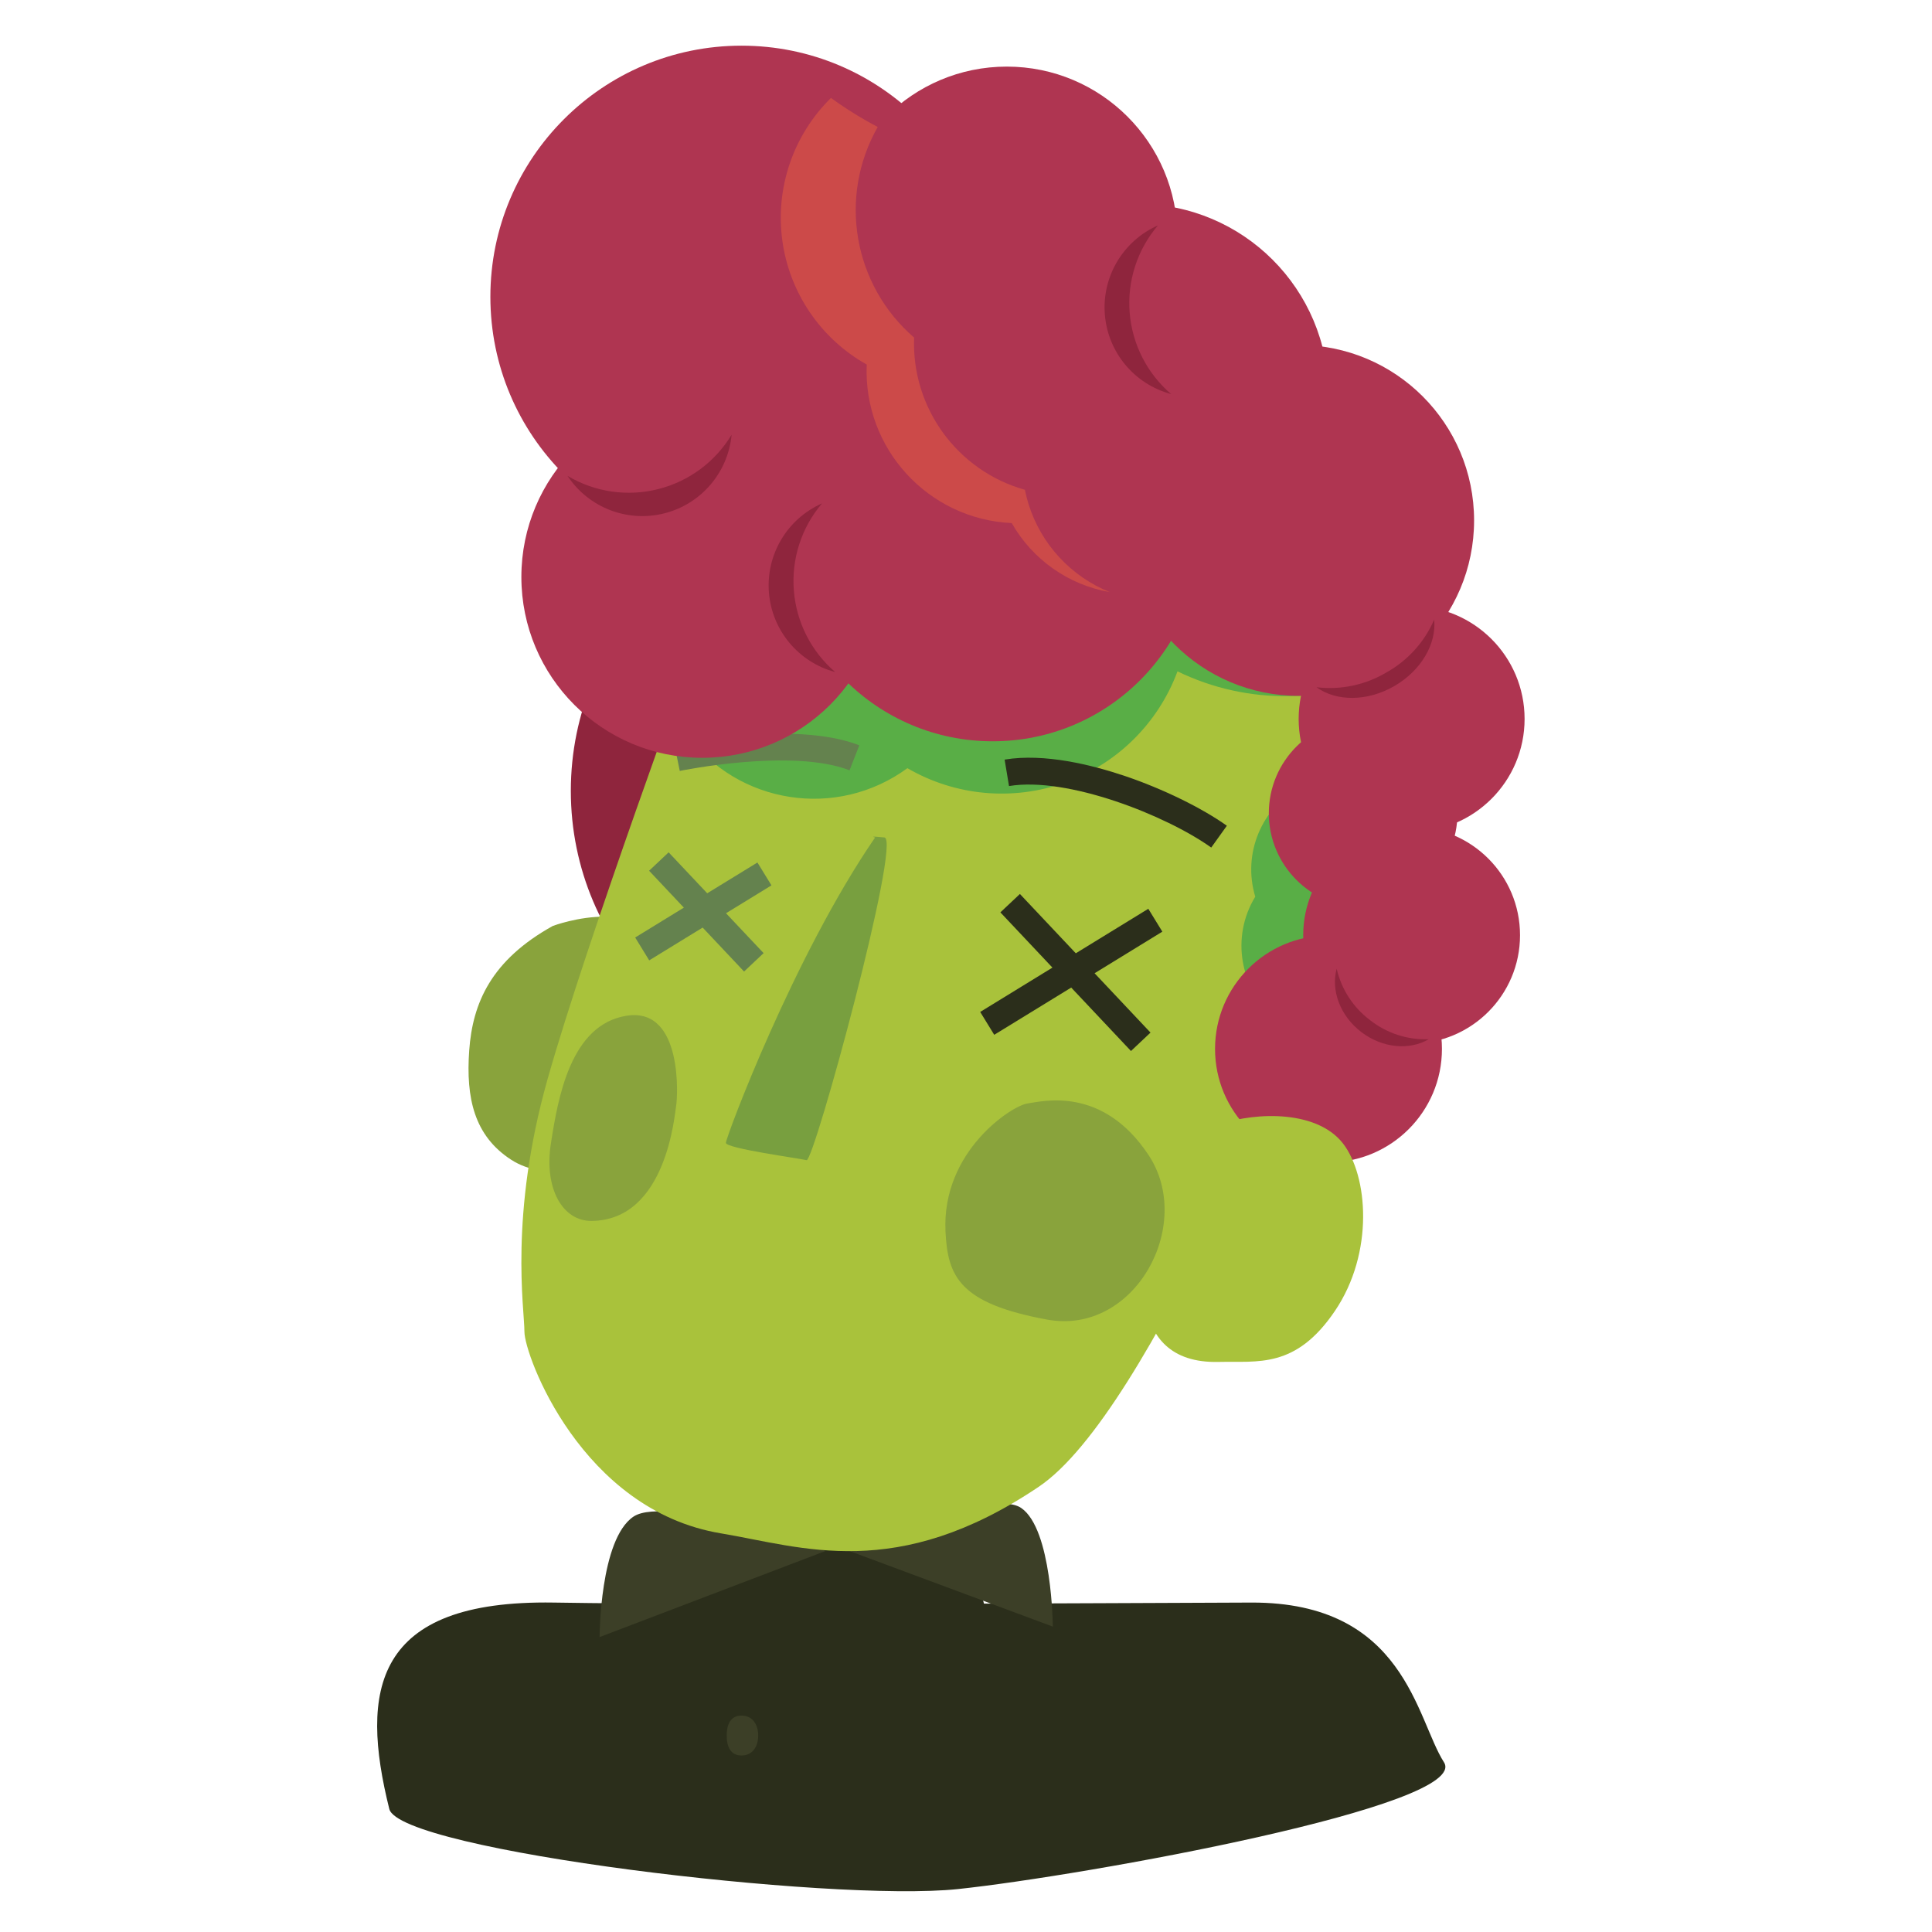
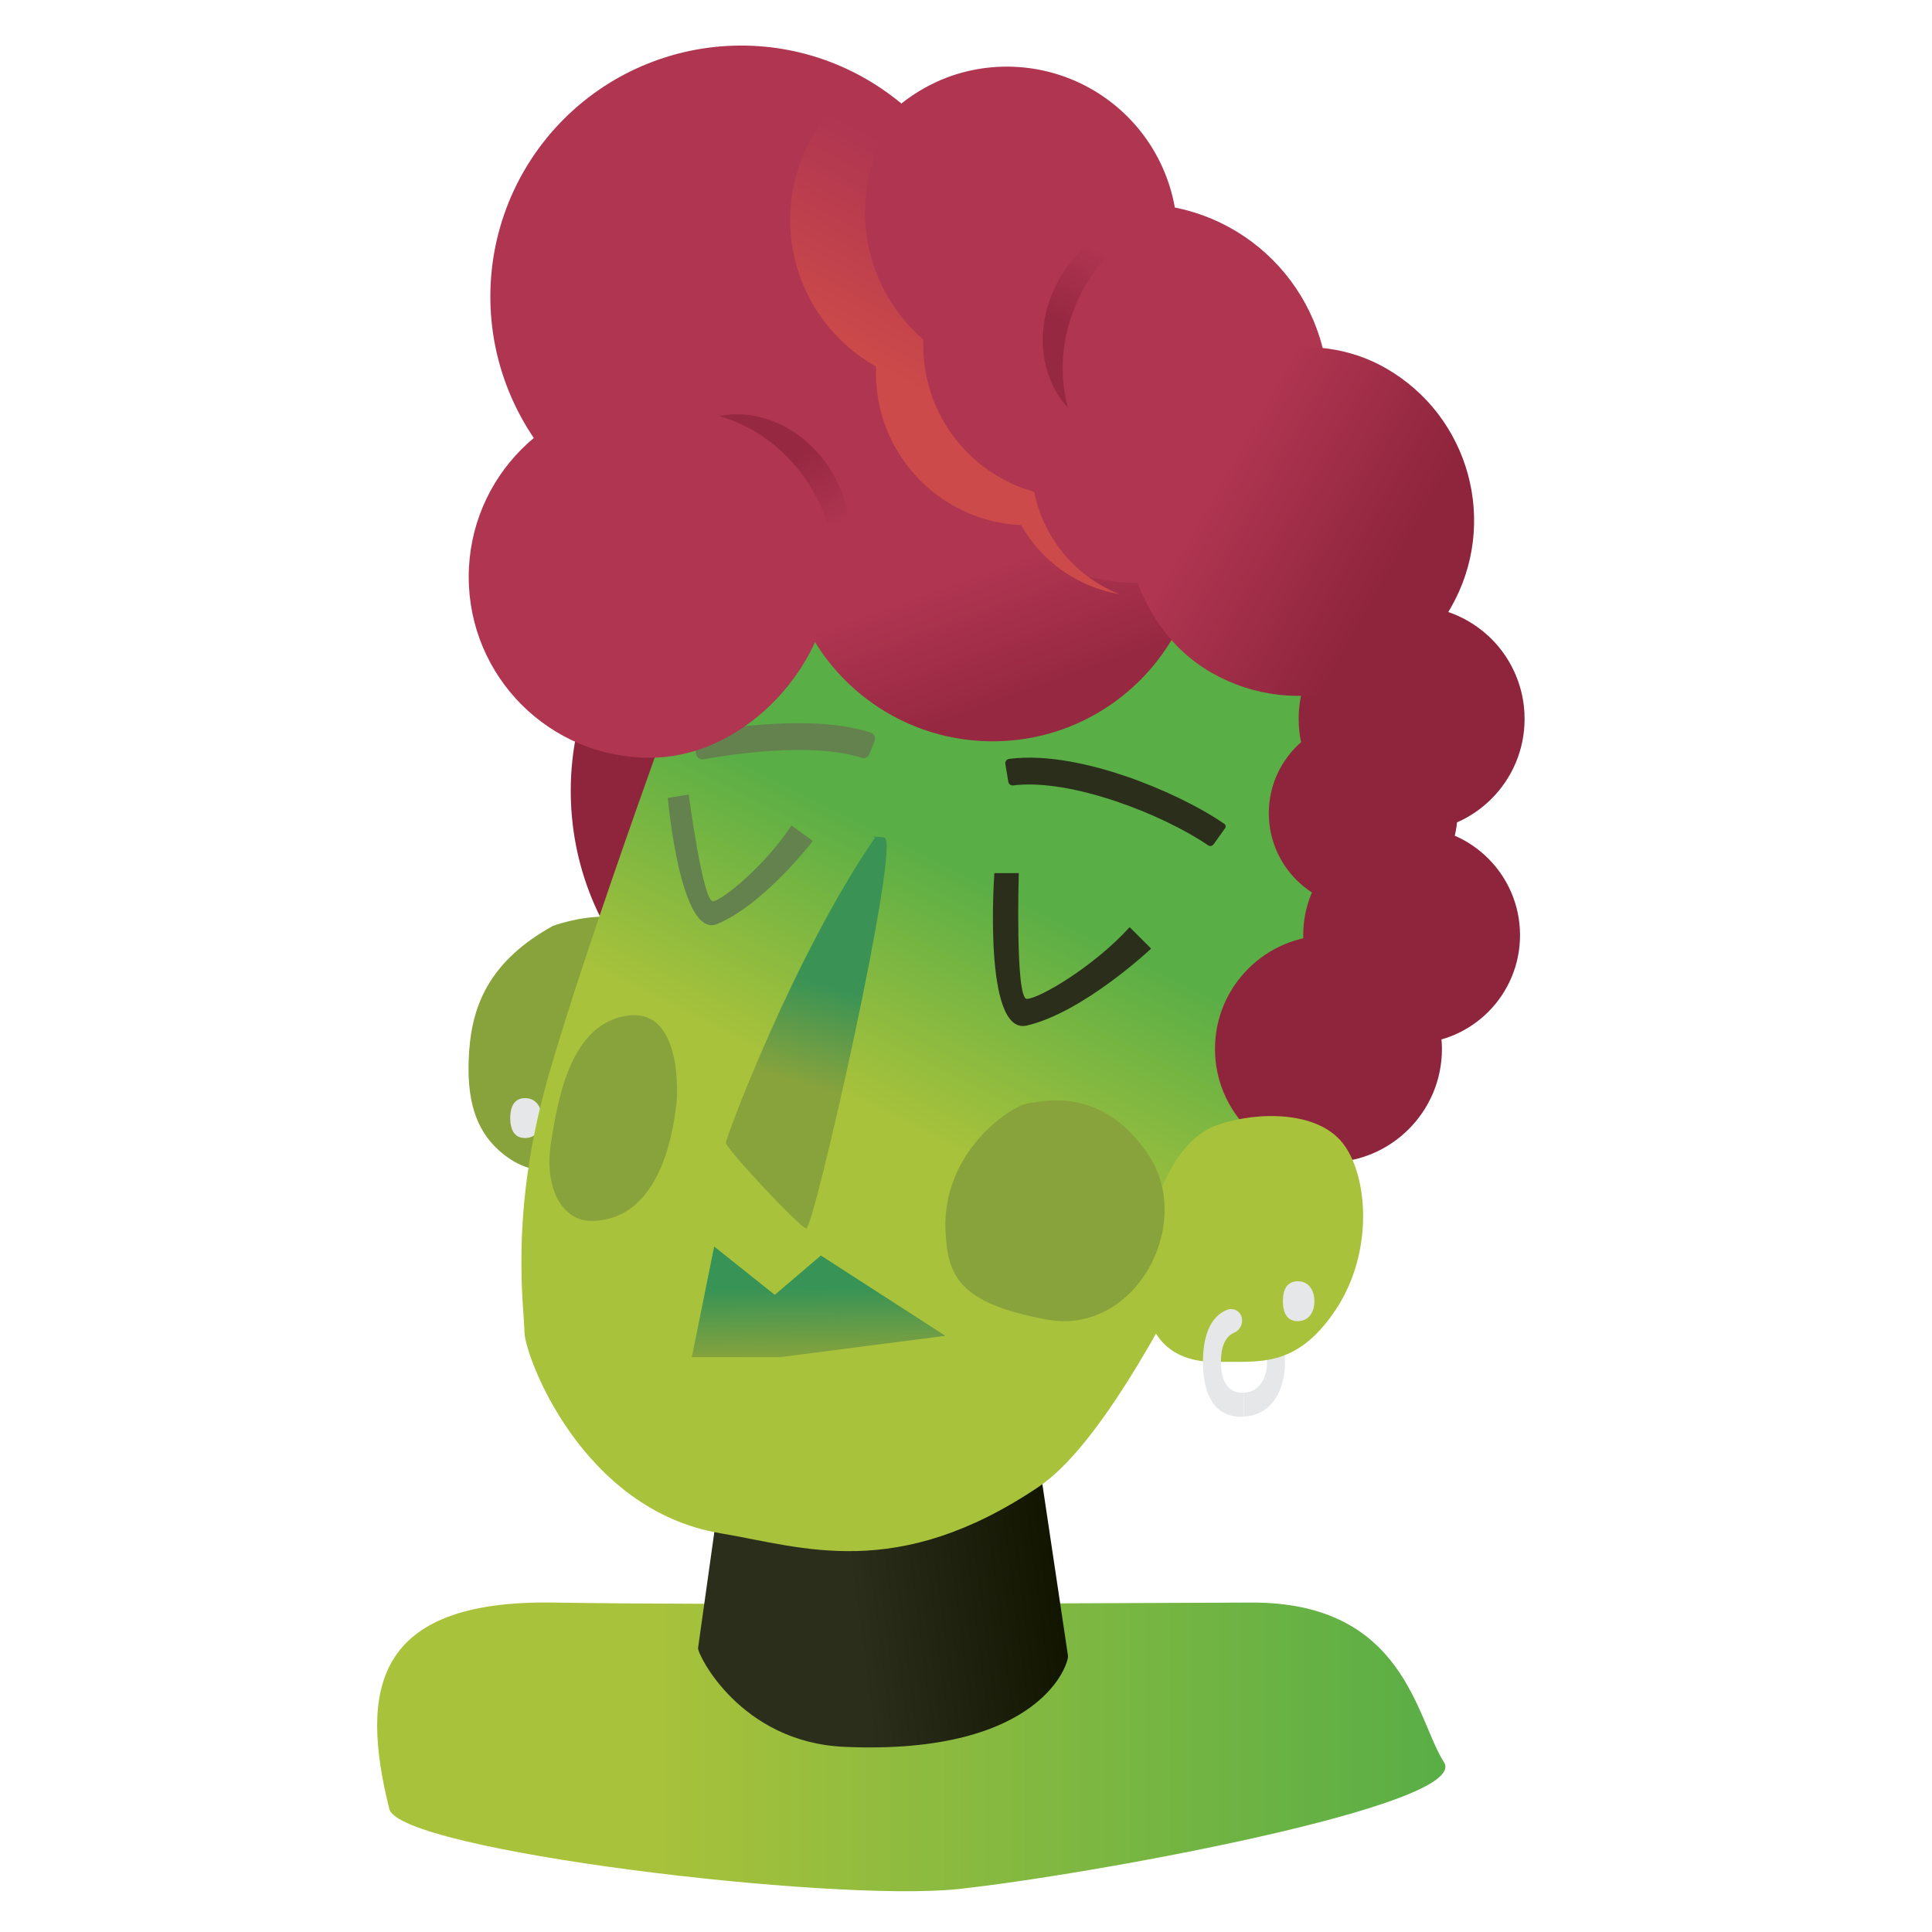
- <svg xmlns="http://www.w3.org/2000/svg" viewBox="0 0 720 720">
+ <svg xmlns="http://www.w3.org/2000/svg" xmlns:xlink="http://www.w3.org/1999/xlink" viewBox="0 0 720 720">
  <defs>
-     <style>.cls-1{fill:#2b2e1b;}.cls-2{fill:#3c3f27;}.cls-3{fill:#8f253d;}.cls-4{fill:#89a33c;}.cls-5{fill:#a9c23b;}.cls-6{fill:#789f3f;}.cls-7{fill:#59ae46;}.cls-8{fill:#64824e;}.cls-9{fill:#af3551;}.cls-10{fill:#cc4a49;}</style>
+     <style>.cls-1{fill:url(#linear-gradient);}.cls-2{fill:url(#linear-gradient-2);}.cls-3{fill:#8f253d;}.cls-4{fill:#89a33c;}.cls-5{fill:#e6e7e8;}.cls-6{fill:url(#linear-gradient-3);}.cls-7{fill:url(#linear-gradient-4);}.cls-8{fill:#2b2e1b;}.cls-9{fill:#64824e;}.cls-10{fill:url(#linear-gradient-5);}.cls-11{fill:#af3551;}.cls-12{fill:url(#linear-gradient-6);}.cls-13{fill:url(#linear-gradient-7);}.cls-14{fill:url(#linear-gradient-8);}.cls-15{fill:#a9c23b;}.cls-16{fill:url(#linear-gradient-9);}.cls-17{fill:url(#linear-gradient-10);}</style>
+     <linearGradient id="linear-gradient" x1="140.57" y1="651" x2="538.65" y2="651" gradientUnits="userSpaceOnUse">
+       <stop offset="0.25" stop-color="#a9c23b" />
+       <stop offset="1" stop-color="#59ae46" />
+     </linearGradient>
+     <linearGradient id="linear-gradient-2" x1="261.94" y1="603.19" x2="398.66" y2="585.4" gradientUnits="userSpaceOnUse">
+       <stop offset="0.41" stop-color="#2b2e1b" />
+       <stop offset="0.96" stop-color="#121500" />
+     </linearGradient>
+     <linearGradient id="linear-gradient-3" x1="293.62" y1="471.33" x2="437.8" y2="182.39" gradientUnits="userSpaceOnUse">
+       <stop offset="0.2" stop-color="#a9c23b" />
+       <stop offset="0.5" stop-color="#59ae46" />
+     </linearGradient>
+     <linearGradient id="linear-gradient-4" x1="295.55" y1="408.9" x2="315.58" y2="341.72" gradientUnits="userSpaceOnUse">
+       <stop offset="0.07" stop-color="#89a33c" />
+       <stop offset="0.62" stop-color="#3a9355" />
+     </linearGradient>
+     <linearGradient id="linear-gradient-5" x1="370.49" y1="200.11" x2="423.25" y2="346.32" gradientUnits="userSpaceOnUse">
+       <stop offset="0.07" stop-color="#af3551" />
+       <stop offset="0.38" stop-color="#972842" />
+     </linearGradient>
+     <linearGradient id="linear-gradient-6" x1="418.59" y1="193.95" x2="549.34" y2="193.95" gradientTransform="translate(159.61 -214.26) rotate(29.69)" gradientUnits="userSpaceOnUse">
+       <stop offset="0.25" stop-color="#af3551" />
+       <stop offset="0.8" stop-color="#8f253d" />
+     </linearGradient>
+     <linearGradient id="linear-gradient-7" x1="304.55" y1="196.75" x2="296.14" y2="162.03" gradientTransform="translate(-40.17 96.91) rotate(-16.67)" gradientUnits="userSpaceOnUse">
+       <stop offset="0" stop-color="#af3551" />
+       <stop offset="0.83" stop-color="#972842" />
+     </linearGradient>
+     <linearGradient id="linear-gradient-8" x1="348.2" y1="158.03" x2="405.94" y2="49.87" gradientUnits="userSpaceOnUse">
+       <stop offset="0.07" stop-color="#cc4a49" />
+       <stop offset="0.69" stop-color="#af3551" />
+     </linearGradient>
+     <linearGradient id="linear-gradient-9" x1="466.44" y1="148.59" x2="458.02" y2="113.88" gradientTransform="matrix(-0.74, -0.67, 0.67, -0.74, 660.2, 518.67)" xlink:href="#linear-gradient-7" />
+     <linearGradient id="linear-gradient-10" x1="311.51" y1="558.78" x2="301.19" y2="445.81" gradientTransform="translate(42.07 -23.76) rotate(4.83)" gradientUnits="userSpaceOnUse">
+       <stop offset="0.46" stop-color="#89a33c" />
+       <stop offset="0.7" stop-color="#379356" />
+     </linearGradient>
  </defs>
  <g id="Layer_1" data-name="Layer 1">
    <path id="Shirt" class="cls-1" d="M145.08,674.15c-11-44.15-6-78,61.27-76.92s202.75.19,260,0,61.41,43.34,71.77,59.51S404.22,699,357,704,148.94,689.7,145.08,674.15Z" />
-     <polygon id="Neck" class="cls-1" points="240.07 630.24 252.31 543.07 352.31 543.07 375.29 630.24 240.07 630.24" />
-     <path id="CollarRight" class="cls-2" d="M392.36,606.19s-.26-36.34-11.8-44.22-65.37,15.54-65.37,15.54Z" />
-     <path id="CollarLeft" class="cls-2" d="M223.45,610.09s.05-36.48,12.63-44.89S307.68,578,307.68,578Z" />
-     <circle id="HairBack" class="cls-3" cx="318.38" cy="294.73" r="105.65" />
+     <path id="Neck" class="cls-2" d="M260.15,614.16l8.27-58.93a14.12,14.12,0,0,1,14-12.16h76.83c6.42,0,26.87-.91,28.5,5.29L398,617c.56,2.13-9.25,37.27-83.29,34C275.85,649.31,259.83,616.39,260.15,614.16Z" />
+     <path id="HairBack" class="cls-3" d="M424,294.73a105.65,105.65,0,0,1-211.21,4.4c-.06-1.46-.09-2.92-.09-4.4,0-1.94.05-3.88.15-5.8a105.67,105.67,0,0,1,105.5-99.85C376.73,189.08,424,254.33,424,294.73Z" />
    <path id="EarBack" class="cls-4" d="M206,345.08c-22.88,12.71-29.87,28.6-31.14,46.4s1.9,31.78,15.57,40.68,32.1,1.9,34.64,0,35.47-15,24.79-71.36C244.14,330.62,206,345.08,206,345.08Z" />
-     <path id="Head" class="cls-5" d="M268.63,571.43c-52-8.66-73.19-66.44-73.19-75.11S189.67,453,204.11,402,258,243.06,262.85,230.54s33.71-53,56.82-65.49,62.59-17.33,82.82-8.66,51,25.66,63.55,44.29c27.93,41.41,68.37,77,43.34,130S428.52,526.22,387.08,554.1C334.11,589.73,299,576.5,268.63,571.43Z" />
-     <path id="Nose" class="cls-6" d="M326.13,312.1c-30.3,44.07-55.61,111.74-55.61,113.81s27.31,5.76,30.07,6.45,35.52-119.57,29-120.26S326.13,312.1,326.13,312.1Z" />
-     <path id="ShadowSide" class="cls-7" d="M521.91,377.8l5.77-7.16a35,35,0,0,0,4.68-12.82l-4-56.25a35.09,35.09,0,0,0-60.56,32.6,35.06,35.06,0,0,0,54.14,43.63Z" />
-     <path id="ShadowTop" class="cls-7" d="M517.22,215l-22.13-16.48L463.63,152l-68.87-20.53a91.1,91.1,0,0,0-6.9,26,70.87,70.87,0,0,0-14.59-1.53,69.77,69.77,0,0,0-54.33,25.92,58.91,58.91,0,0,0-36.59,1.77c-7.14,21.62-17.14,53.72-26.51,90a58.94,58.94,0,0,0,82.32,12.65,69.9,69.9,0,0,0,100.66-36.09A91.77,91.77,0,0,0,521.5,249Z" />
-     <polygon id="EyeRight" class="cls-1" points="433.17 347.2 427.94 338.68 400.92 355.26 380.09 333.16 372.81 340.01 392.21 360.6 365.29 377.12 370.52 385.64 399.21 368.04 421.48 391.68 428.76 384.82 407.92 362.7 433.17 347.2" />
-     <polygon id="EyeLeft" class="cls-8" points="287.5 329.95 282.27 321.43 263.56 332.9 249.18 317.64 241.9 324.5 254.85 338.25 236.71 349.38 241.94 357.9 261.86 345.68 277.29 362.06 284.57 355.2 270.56 340.34 287.5 329.95" />
-     <path id="BrowRight" class="cls-1" d="M451.39,315.86c-16.8-12-53.6-26.54-75.36-22.92l-1.64-9.86c14.86-2.47,32.61,2,44.89,6.13,14.12,4.79,28.65,11.89,37.93,18.52Z" />
-     <path id="BrowLeft" class="cls-8" d="M253.33,287.3l-2-9.79c1.82-.38,44.75-9.18,68.91.24l-3.64,9.32C295.15,278.72,253.75,287.21,253.33,287.3Z" />
-     <circle id="Hair-01" class="cls-9" cx="526.07" cy="267.92" r="42.1" />
-     <circle id="Hair-02" class="cls-9" cx="508" cy="303.07" r="35.15" />
-     <circle id="Hair-03" class="cls-9" cx="495.09" cy="390.9" r="42.28" />
-     <circle id="Hair-04" class="cls-9" cx="526.07" cy="348.52" r="40.4" />
-     <path id="HairShadow1" class="cls-3" d="M510.72,380.28A33.24,33.24,0,0,1,498.14,361c-2.19,8,1.23,17.56,9.2,23.63s18,6.82,25.1,2.66A33.26,33.26,0,0,1,510.72,380.28Z" />
-     <circle id="Hair-05" class="cls-9" cx="261.69" cy="215.02" r="67.39" />
-     <circle id="Hair-06" class="cls-9" cx="369.93" cy="198.54" r="77.72" />
-     <circle id="Hair-07" class="cls-9" cx="375.21" cy="88.41" r="63.59" />
-     <circle id="Hair-08" class="cls-9" cx="424.03" cy="147.06" r="71.06" />
-     <circle id="Hair-09" class="cls-9" cx="483.97" cy="193.95" r="65.38" />
-     <circle id="Hair-10" class="cls-9" cx="276.34" cy="110.61" r="93.59" />
-     <path id="HairShadow2" class="cls-3" d="M516.75,250.56a41.26,41.26,0,0,1-26.13,5.55c7.28,5.31,18.86,5.44,29-.43s15.74-15.85,14.86-24.77A41.32,41.32,0,0,1,516.75,250.56Z" />
-     <path id="HairShadow3" class="cls-3" d="M295.86,220.22a44.63,44.63,0,0,1,10.48-32.62,33.42,33.42,0,0,0,4.91,62.85A44.58,44.58,0,0,1,295.86,220.22Z" />
-     <path id="HairShadow4" class="cls-3" d="M421,116.59A44.59,44.59,0,0,1,431.53,84a33.42,33.42,0,0,0,4.91,62.85A44.59,44.59,0,0,1,421,116.59Z" />
-     <path id="HairShadow5" class="cls-3" d="M245.41,182.24a44.63,44.63,0,0,1-33.91-4.89A33.42,33.42,0,0,0,272.65,162,44.58,44.58,0,0,1,245.41,182.24Z" />
-     <path id="HairHighlight" class="cls-10" d="M383.32,187.91a53.11,53.11,0,0,1-1.38-5.38,56.68,56.68,0,0,1-41.28-56.73A62.71,62.71,0,0,1,327.1,47.32c-1.32-.7-2.63-1.42-4-2.17a150.5,150.5,0,0,1-13.43-8.65A62.7,62.7,0,0,0,323,135.85a56.71,56.71,0,0,0,54.05,59.09,52.31,52.31,0,0,0,36.53,25.72A52.11,52.11,0,0,1,383.32,187.91Z" />
-     <path id="EarFront" class="cls-5" d="M454.15,507.55c14.65-.35,28.72,2.64,43.37-19.05s12.31-50.4,2.93-62.42-31.35-12-46.3-7-22.27,24-25.2,36.05S417.81,508.43,454.15,507.55Z" />
+     <path id="EarringLeft" class="cls-5" d="M201.89,416.67c0,4.11-2.12,7.44-6.23,7.44s-5.51-3.33-5.51-7.44,1.41-7.43,5.51-7.43S201.89,412.57,201.89,416.67Z" />
+     <path id="Head" class="cls-6" d="M268.63,571.43c-52-8.66-73.19-66.44-73.19-75.11S189.67,453,204.11,402,258,243.06,262.85,230.54s33.71-53,56.82-65.49,62.59-17.33,82.82-8.66,51,25.66,63.55,44.29c27.93,41.41,68.37,77,43.34,130S428.52,526.22,387.08,554.1C334.11,589.73,299,576.5,268.63,571.43Z" />
+     <path id="Nose" class="cls-7" d="M326.13,312.1c-30.3,44.07-55.61,111.74-55.61,113.81s27.18,31.23,29.94,31.92,35.65-145,29.11-145.73S326.13,312.1,326.13,312.1Z" />
+     <path id="EyeRight" class="cls-8" d="M370.57,325.39h9.1s-1.38,46.87,3,46.87,24.81-11.85,38.32-26.74l8,8s-25.17,23.73-46.32,28.67C366.16,386.05,370.57,325.39,370.57,325.39Z" />
+     <path id="EyeLeft" class="cls-9" d="M248.87,297.36l7.8-1.26s5.32,40.39,9.1,39.78,19.64-13.61,29.17-28.25l8,5.75s-18.3,23.85-35.75,31C253.49,350,248.87,297.36,248.87,297.36Z" />
+     <path id="Hair01" class="cls-3" d="M568.17,267.92a42.1,42.1,0,1,1-42.1-42.1A42.06,42.06,0,0,1,568.17,267.92Z" />
+     <path id="Hair02" class="cls-3" d="M543.15,303.07A35.15,35.15,0,1,1,508,267.92C524.35,267.92,543.15,283.66,543.15,303.07Z" />
+     <path id="Hair03" class="cls-3" d="M537.37,390.9a42.29,42.29,0,1,1-42.28-42.28C515,348.62,537.37,367.55,537.37,390.9Z" />
+     <path id="Hair04" class="cls-3" d="M566.47,348.52a40.39,40.39,0,0,1-40.4,40.4c-22.31,0-40.4-21.34-40.4-40.4a40.4,40.4,0,1,1,80.8,0Z" />
+     <path id="BrowRight" class="cls-8" d="M450.19,315c-16.9-11.55-51.24-25-72.63-22.3a1.62,1.62,0,0,1-1.79-1.35l-1.11-6.64a1.62,1.62,0,0,1,1.38-1.89c14.51-1.91,31.42,2.36,43.24,6.37,13.65,4.63,27.68,11.41,37,17.85a1.14,1.14,0,0,1,.27,1.61l-4.28,6A1.49,1.49,0,0,1,450.19,315Z" />
+     <path id="BrowLeft" class="cls-9" d="M259.47,281.17l-1.1-5.26a2.31,2.31,0,0,1,1.84-2.75c9.17-1.72,42.84-7.2,64.29-.14a2.33,2.33,0,0,1,1.43,3.05l-1.95,5a2.31,2.31,0,0,1-2.87,1.36c-18.88-6.12-50.38-1-59,.54A2.31,2.31,0,0,1,259.47,281.17Z" />
+     <path id="Hair06" class="cls-10" d="M447.65,198.54a77.72,77.72,0,1,1-155.44,0c0-42.92,38.22-77.72,77.72-77.72A77.72,77.72,0,0,1,447.65,198.54Z" />
+     <path id="Hair05" class="cls-11" d="M309.46,215c0,30.48-30.17,67.39-67.39,67.39A67.39,67.39,0,1,1,309.46,215Z" />
+     <path id="Hair07" class="cls-11" d="M438.8,88.41A63.59,63.59,0,0,1,375.21,152c-35.12,0-64-36.59-63.59-63.58A64.36,64.36,0,0,1,353,28.84,63.58,63.58,0,0,1,438.8,88.41Z" />
+     <path id="Hair08" class="cls-11" d="M495.09,147.06a71.06,71.06,0,0,1-142.11,0C353,115.4,384.79,76,424,76a71.05,71.05,0,0,1,71.06,71.06Z" />
+     <path id="Hair09" class="cls-12" d="M540.76,226.34a65.38,65.38,0,0,1-89.17,24.41c-31.37-17.89-40.2-61.49-24.41-89.18s57.81-42.29,89.17-24.41a65.37,65.37,0,0,1,24.41,89.18Z" />
+     <path id="Hair10" class="cls-11" d="M369.91,108.83C369,58.79,328.15,18,278.11,17a93.5,93.5,0,0,0-95.35,95.35c.93,50,41.75,91.78,91.8,91.8C320.2,204.2,370.89,161.93,369.91,108.83Z" />
+     <path id="HairShadow1" class="cls-13" d="M300.42,178.86c8.43,12.33,11.78,26.43,10.37,39.25,8.08-12.17,7.64-30.05-2.33-44.62S282.2,152.11,268,155.09C280.3,158.48,292.07,166.66,300.42,178.86Z" />
+     <path id="HairHighlight" class="cls-14" d="M386.78,188.67a52.44,52.44,0,0,1-1.38-5.38,56.68,56.68,0,0,1-41.28-56.73,62.71,62.71,0,0,1-13.56-78.48q-2-1-3.95-2.17a152.13,152.13,0,0,1-13.44-8.65,62.7,62.7,0,0,0,13.32,99.35,56.71,56.71,0,0,0,54.05,59.09,52.31,52.31,0,0,0,36.53,25.72A52.11,52.11,0,0,1,386.78,188.67Z" />
+     <path id="EarringBack" class="cls-5" d="M463.6,487.21v8.91c5.66.29,8.59,5.3,8.59,11.45s-2.93,11.15-8.59,11.45v8.9c10.06-.52,15.28-9.42,15.28-20.35S473.66,487.74,463.6,487.21Z" />
+     <path id="EarFront" class="cls-15" d="M454.15,507.55c14.65-.35,28.72,2.64,43.37-19.05s12.31-50.4,2.93-62.42-31.35-12-46.3-7-22.27,24-25.2,36.05S417.81,508.43,454.15,507.55Z" />
    <path id="CheekRight" class="cls-4" d="M352.36,458.92c-1.43-30,24.84-46.87,30.45-47.67s28-6.81,45.24,19.23-5.2,67.3-37.84,61.29S353.16,475.74,352.36,458.92Z" />
    <path id="CheekLeft" class="cls-4" d="M220.49,455c-10.8.12-17.81-12-15.18-28.9s7.3-44.37,28.32-47.58,18.91,30.65,18.35,33.57S248.51,454.73,220.49,455Z" />
-     <path id="Button" class="cls-2" d="M282.56,646.79c0,4.1-2.12,7.43-6.22,7.43s-5.52-3.33-5.52-7.43,1.41-7.44,5.52-7.44S282.56,642.68,282.56,646.79Z" />
+     <path id="EarringRight" class="cls-5" d="M489.84,484.92c0,4.11-2.12,7.44-6.23,7.44s-5.51-3.33-5.51-7.44,1.4-7.43,5.51-7.43S489.84,480.82,489.84,484.92Z" />
+     <path id="EarringFront" class="cls-5" d="M462.88,492a4.94,4.94,0,0,1-3.07,4.72c-3.52,1.56-4.81,5.83-4.81,10.85,0,6.34,2.06,11.48,8.07,11.48.18,0,.35,0,.53,0v8.9c-.32,0-.62.05-.94.05-10.69,0-14.35-9.13-14.35-20.4,0-9.18,2.43-16.95,9.12-19.51a4.07,4.07,0,0,1,5.44,3.68Z" />
+     <path id="HairShadow2" class="cls-16" d="M401.6,111.93c6.19-13.6,16.51-23.76,28.21-29.2-14.6-.6-29.66,9-37,25.11s-4.69,33.53,5.22,44.15C394.59,139.69,395.49,125.39,401.6,111.93Z" />
+     <polygon id="Lip" class="cls-17" points="257.83 505.77 266.15 464.54 288.74 482.55 305.91 467.89 352.31 497.82 290.81 505.77 257.83 505.77" />
  </g>
</svg>
